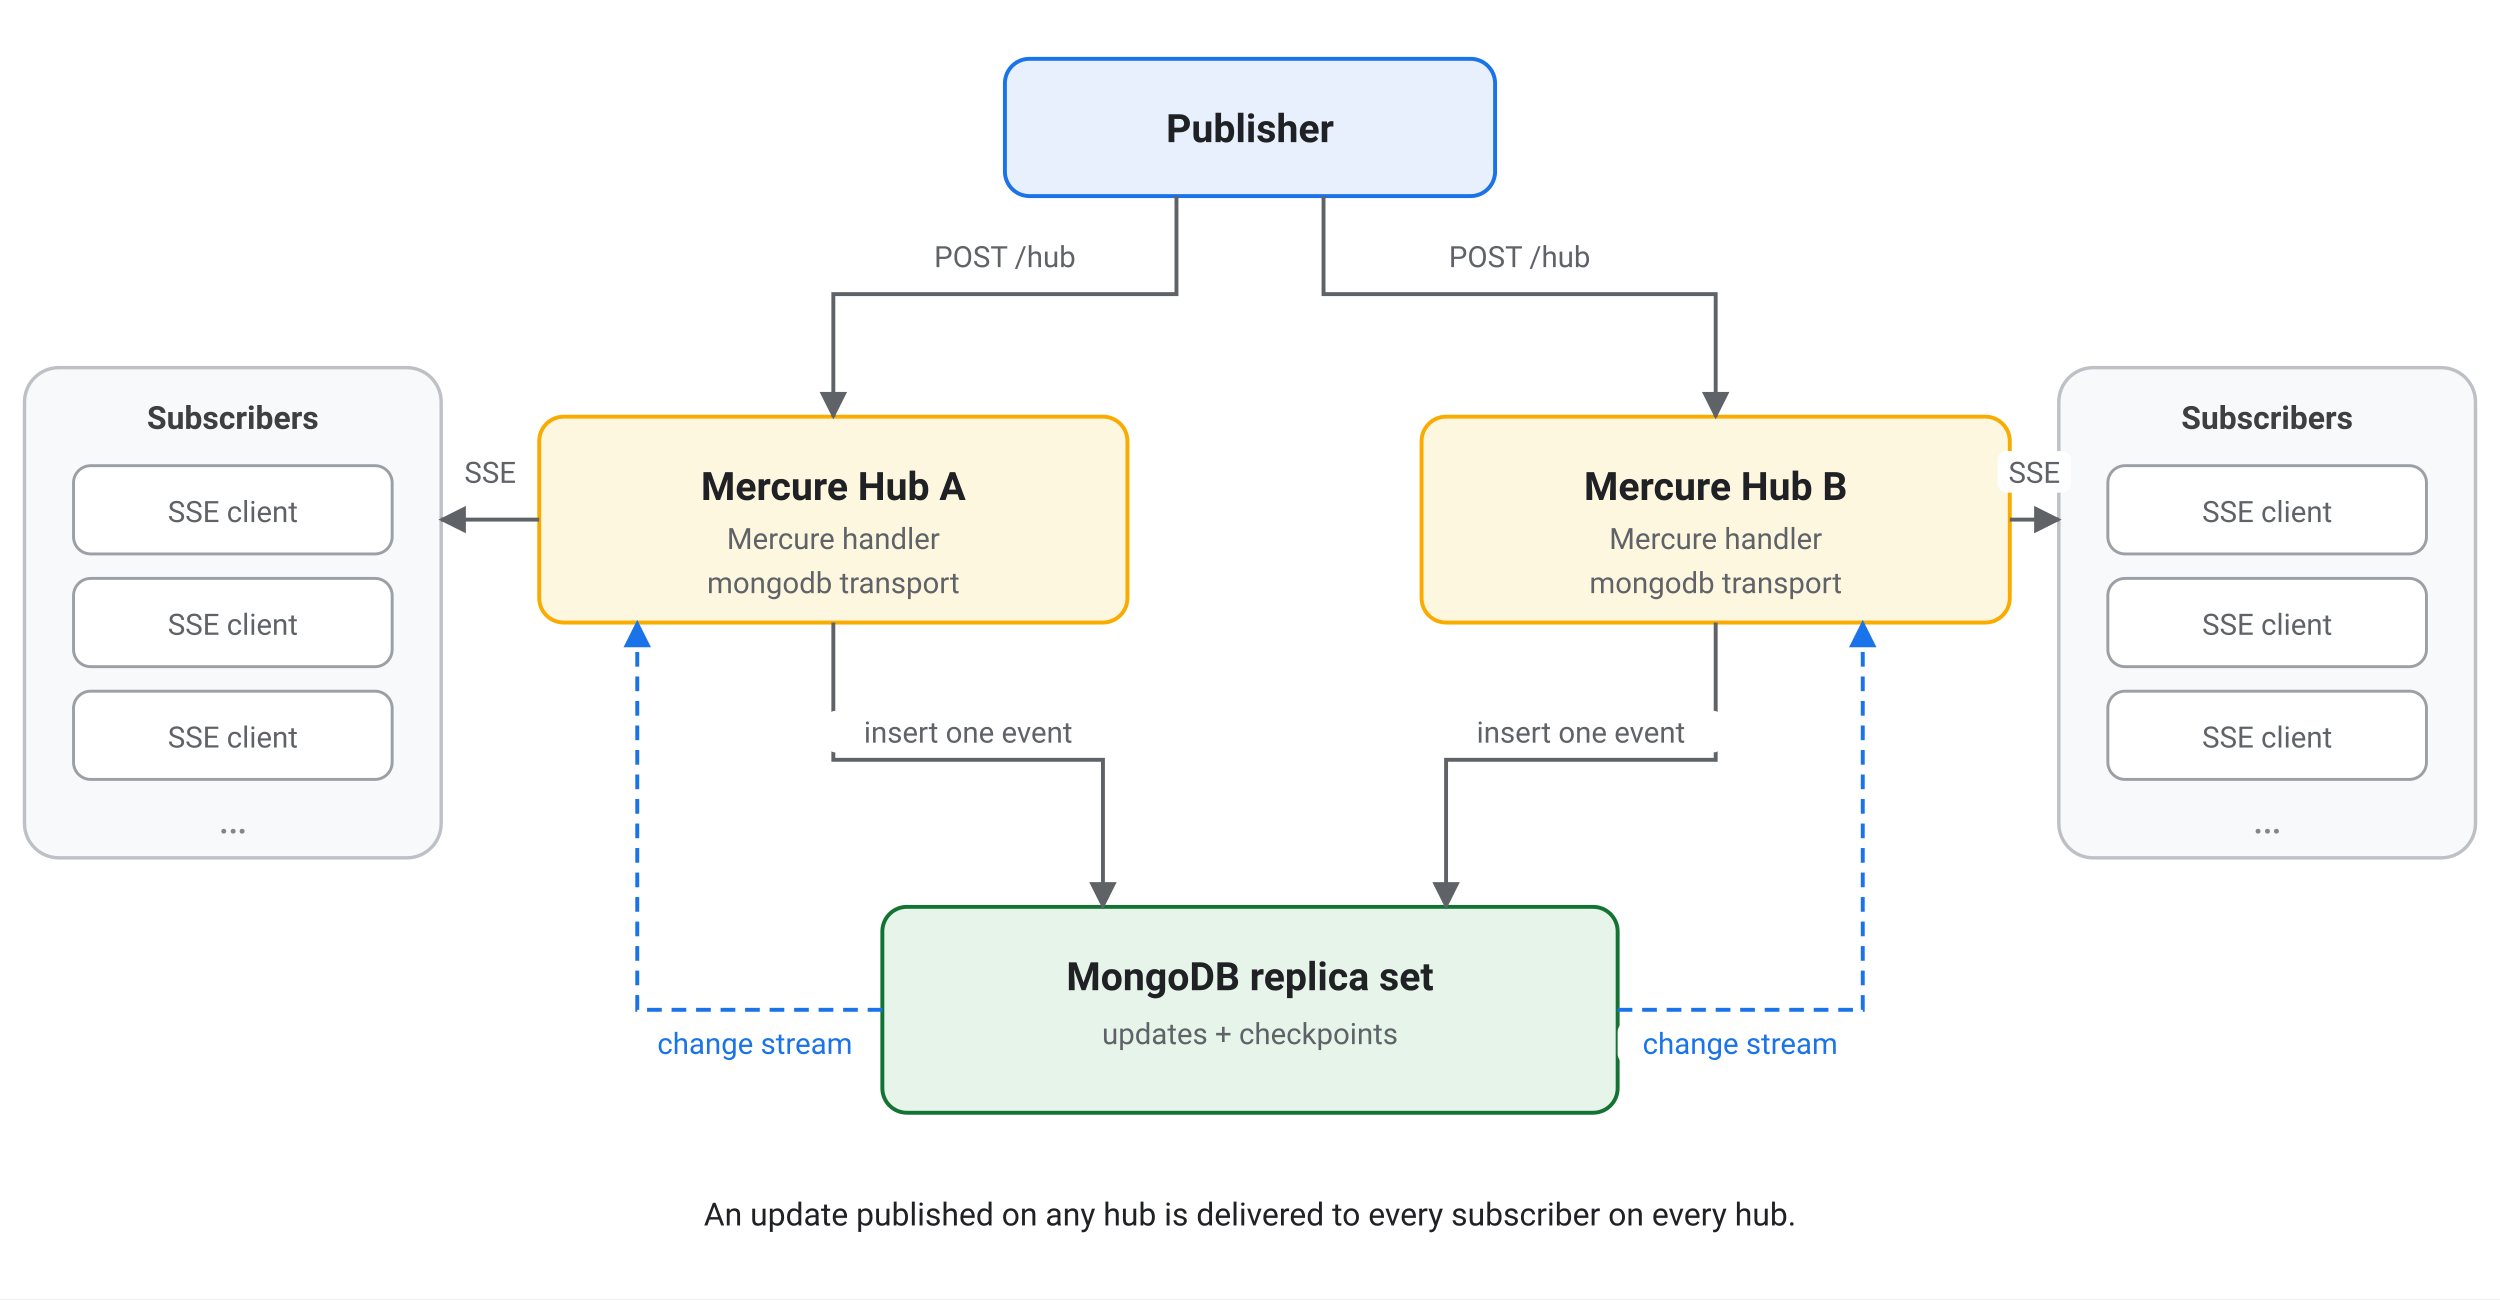
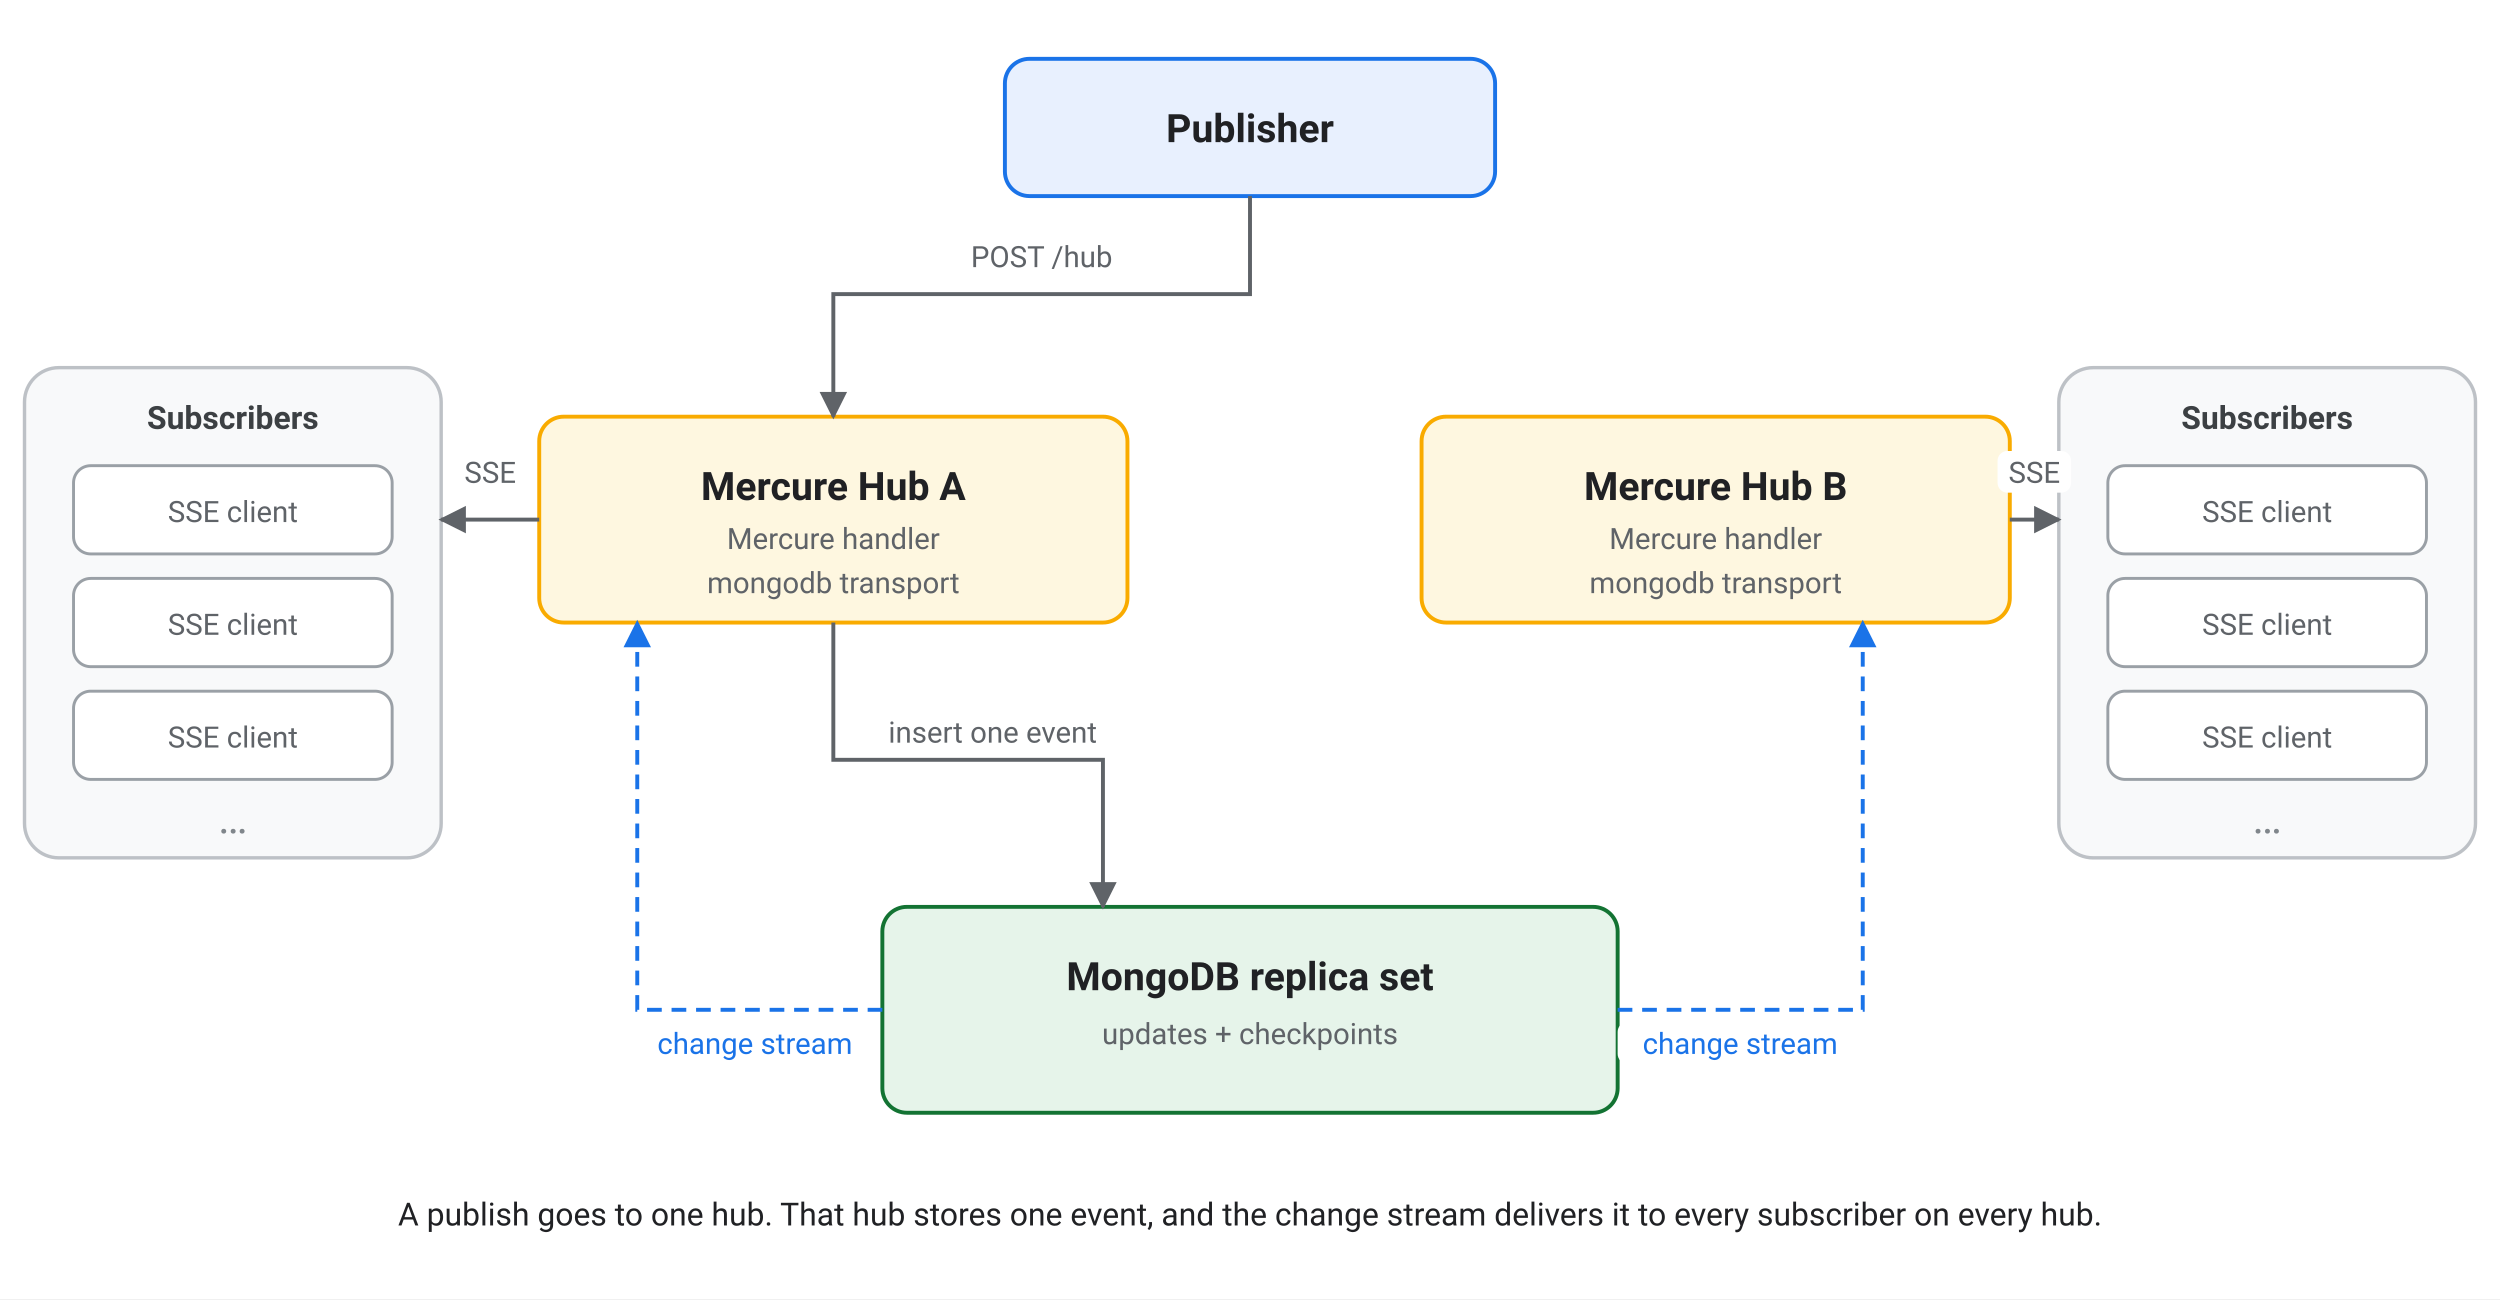
<svg xmlns="http://www.w3.org/2000/svg" width="1020" height="530" viewBox="0 0 1020 530" role="img" aria-labelledby="title desc">
  <defs>
    <marker id="arrow" viewBox="0 0 10 10" refX="9" refY="5" markerWidth="7" markerHeight="7" orient="auto-start-reverse">
      <path d="M0,0 L10,5 L0,10 Z" fill="#5F6368" />
    </marker>
    <marker id="arrow-stream" viewBox="0 0 10 10" refX="9" refY="5" markerWidth="7" markerHeight="7" orient="auto-start-reverse">
      <path d="M0,0 L10,5 L0,10 Z" fill="#1A73E8" />
    </marker>
    <style>
      .node-title { font-family: system-ui, -apple-system, "Segoe UI", Roboto, sans-serif; font-size: 16px; font-weight: 600; fill: #202124; }
      .node-sub { font-family: system-ui, -apple-system, "Segoe UI", Roboto, sans-serif; font-size: 12px; fill: #5F6368; }
      .group-title { font-family: system-ui, -apple-system, "Segoe UI", Roboto, sans-serif; font-size: 13px; font-weight: 600; fill: #3C4043; }
      .client-label { font-family: system-ui, -apple-system, "Segoe UI", Roboto, sans-serif; font-size: 12px; fill: #5F6368; }
      .ellipsis { font-family: system-ui, -apple-system, "Segoe UI", Roboto, sans-serif; font-size: 18px; fill: #80868B; }
      .edge-label { font-family: system-ui, -apple-system, "Segoe UI", Roboto, sans-serif; font-size: 12px; fill: #5F6368; }
      .edge-label-stream { font-family: system-ui, -apple-system, "Segoe UI", Roboto, sans-serif; font-size: 12px; fill: #1A73E8; }
      .note { font-family: system-ui, -apple-system, "Segoe UI", Roboto, sans-serif; font-size: 13px; fill: #202124; }
      .edge { fill: none; stroke: #5F6368; stroke-width: 1.6; }
      .edge-stream { fill: none; stroke: #1A73E8; stroke-width: 1.6; stroke-dasharray: 6 4; }
      .label-bg { fill: #FFFFFF; }
    </style>
  </defs>
  <rect x="0" y="0" width="1020" height="530" fill="#FFFFFF" />
  <rect x="410" y="24" width="200" height="56" rx="10" fill="#E8F0FE" stroke="#1A73E8" stroke-width="1.6" />
  <text class="node-title" x="510" y="58" text-anchor="middle">Publisher</text>
  <rect x="220" y="170" width="240" height="84" rx="10" fill="#FEF7E0" stroke="#F9AB00" stroke-width="1.6" />
  <text class="node-title" x="340" y="204" text-anchor="middle">Mercure Hub A</text>
  <text class="node-sub" x="340" y="224" text-anchor="middle">Mercure handler</text>
  <text class="node-sub" x="340" y="242" text-anchor="middle">mongodb transport</text>
  <rect x="580" y="170" width="240" height="84" rx="10" fill="#FEF7E0" stroke="#F9AB00" stroke-width="1.6" />
  <text class="node-title" x="700" y="204" text-anchor="middle">Mercure Hub B</text>
  <text class="node-sub" x="700" y="224" text-anchor="middle">Mercure handler</text>
  <text class="node-sub" x="700" y="242" text-anchor="middle">mongodb transport</text>
  <rect x="360" y="370" width="300" height="84" rx="10" fill="#E6F4EA" stroke="#137333" stroke-width="1.6" />
  <text class="node-title" x="510" y="404" text-anchor="middle">MongoDB replica set</text>
  <text class="node-sub" x="510" y="426" text-anchor="middle">updates + checkpoints</text>
  <rect x="10" y="150" width="170" height="200" rx="14" fill="#F8F9FA" stroke="#BDC1C6" stroke-width="1.4" />
  <text class="group-title" x="95" y="175" text-anchor="middle">Subscribers</text>
  <rect x="30" y="190" width="130" height="36" rx="7" fill="#FFFFFF" stroke="#9AA0A6" stroke-width="1.2" />
  <text class="client-label" x="95" y="213" text-anchor="middle">SSE client</text>
  <rect x="30" y="236" width="130" height="36" rx="7" fill="#FFFFFF" stroke="#9AA0A6" stroke-width="1.2" />
  <text class="client-label" x="95" y="259" text-anchor="middle">SSE client</text>
  <rect x="30" y="282" width="130" height="36" rx="7" fill="#FFFFFF" stroke="#9AA0A6" stroke-width="1.2" />
  <text class="client-label" x="95" y="305" text-anchor="middle">SSE client</text>
  <text class="ellipsis" x="95" y="340" text-anchor="middle">…</text>
  <rect x="840" y="150" width="170" height="200" rx="14" fill="#F8F9FA" stroke="#BDC1C6" stroke-width="1.4" />
  <text class="group-title" x="925" y="175" text-anchor="middle">Subscribers</text>
  <rect x="860" y="190" width="130" height="36" rx="7" fill="#FFFFFF" stroke="#9AA0A6" stroke-width="1.2" />
  <text class="client-label" x="925" y="213" text-anchor="middle">SSE client</text>
  <rect x="860" y="236" width="130" height="36" rx="7" fill="#FFFFFF" stroke="#9AA0A6" stroke-width="1.2" />
  <text class="client-label" x="925" y="259" text-anchor="middle">SSE client</text>
  <rect x="860" y="282" width="130" height="36" rx="7" fill="#FFFFFF" stroke="#9AA0A6" stroke-width="1.2" />
  <text class="client-label" x="925" y="305" text-anchor="middle">SSE client</text>
  <text class="ellipsis" x="925" y="340" text-anchor="middle">…</text>
-   <path class="edge" d="M480,80 L480,120 L340,120 L340,170" marker-end="url(#arrow)" />
-   <rect class="label-bg" x="379" y="96" width="62" height="17" rx="4" />
-   <text class="edge-label" x="410" y="109" text-anchor="middle">POST /hub</text>
-   <path class="edge" d="M540,80 L540,120 L700,120 L700,170" marker-end="url(#arrow)" />
-   <rect class="label-bg" x="589" y="96" width="62" height="17" rx="4" />
-   <text class="edge-label" x="620" y="109" text-anchor="middle">POST /hub</text>
+   <path class="edge" d="M510,80 L510,120 L340,120 L340,170" marker-end="url(#arrow)" />
+   <rect class="label-bg" x="394" y="96" width="62" height="17" rx="4" />
+   <text class="edge-label" x="425" y="109" text-anchor="middle">POST /hub</text>
  <path class="edge" d="M340,254 L340,310 L450,310 L450,370" marker-end="url(#arrow)" />
-   <rect class="label-bg" x="337" y="290" width="116" height="17" rx="4" />
-   <text class="edge-label" x="395" y="303" text-anchor="middle">insert one event</text>
-   <path class="edge" d="M700,254 L700,310 L590,310 L590,370" marker-end="url(#arrow)" />
-   <rect class="label-bg" x="587" y="290" width="116" height="17" rx="4" />
-   <text class="edge-label" x="645" y="303" text-anchor="middle">insert one event</text>
+   <rect class="label-bg" x="352" y="290" width="106" height="17" rx="4" />
+   <text class="edge-label" x="405" y="303" text-anchor="middle">insert one event</text>
  <path class="edge-stream" d="M360,412 L260,412 L260,254" marker-end="url(#arrow-stream)" />
  <rect class="label-bg" x="258" y="417" width="100" height="17" rx="4" />
  <text class="edge-label-stream" x="308" y="430" text-anchor="middle">change stream</text>
  <path class="edge-stream" d="M660,412 L760,412 L760,254" marker-end="url(#arrow-stream)" />
  <rect class="label-bg" x="660" y="417" width="100" height="17" rx="4" />
  <text class="edge-label-stream" x="710" y="430" text-anchor="middle">change stream</text>
  <path class="edge" d="M220,212 L180,212" marker-end="url(#arrow)" />
  <rect class="label-bg" x="185" y="184" width="30" height="17" rx="4" />
  <text class="edge-label" x="200" y="197" text-anchor="middle">SSE</text>
  <path class="edge" d="M820,212 L840,212" marker-end="url(#arrow)" />
  <rect class="label-bg" x="815" y="184" width="30" height="17" rx="4" />
  <text class="edge-label" x="830" y="197" text-anchor="middle">SSE</text>
-   <text class="note" x="510" y="500" text-anchor="middle">An update published on any hub is delivered to every subscriber on every hub.</text>
+   <text class="note" x="510" y="500" text-anchor="middle">A publish goes to one hub. That hub stores one event, and the change stream delivers it to every subscriber on every hub.</text>
</svg>
